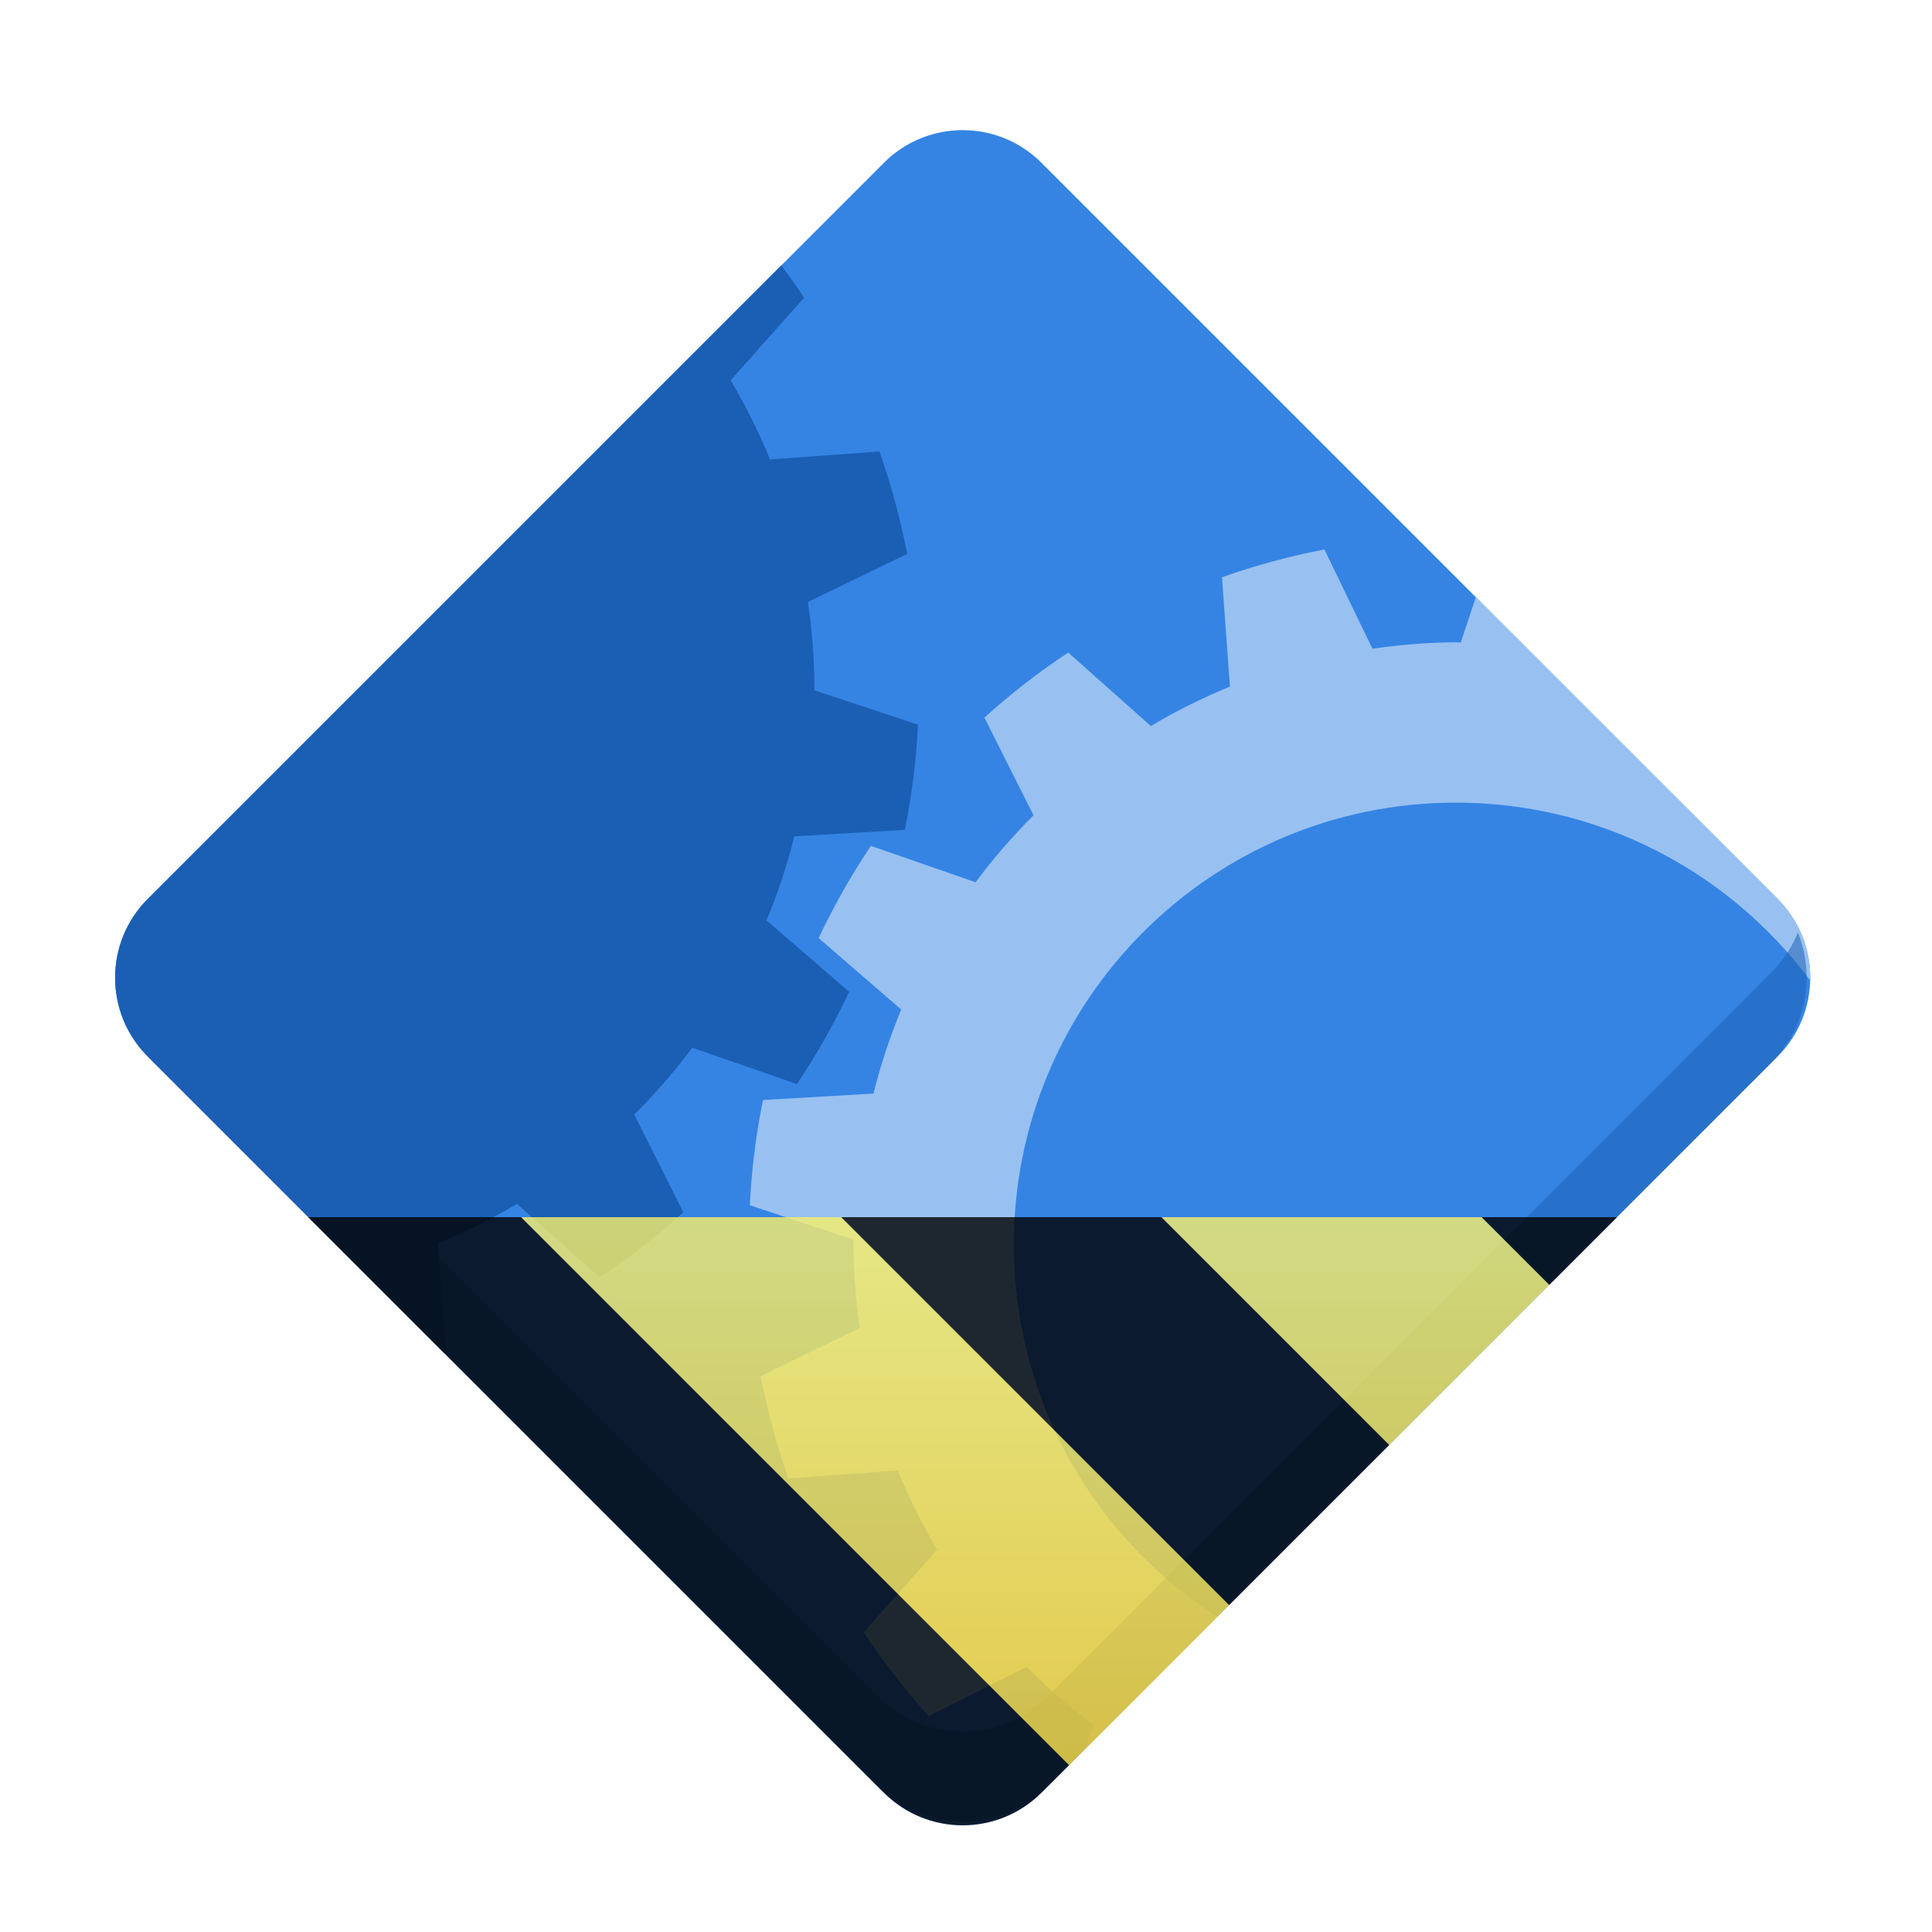
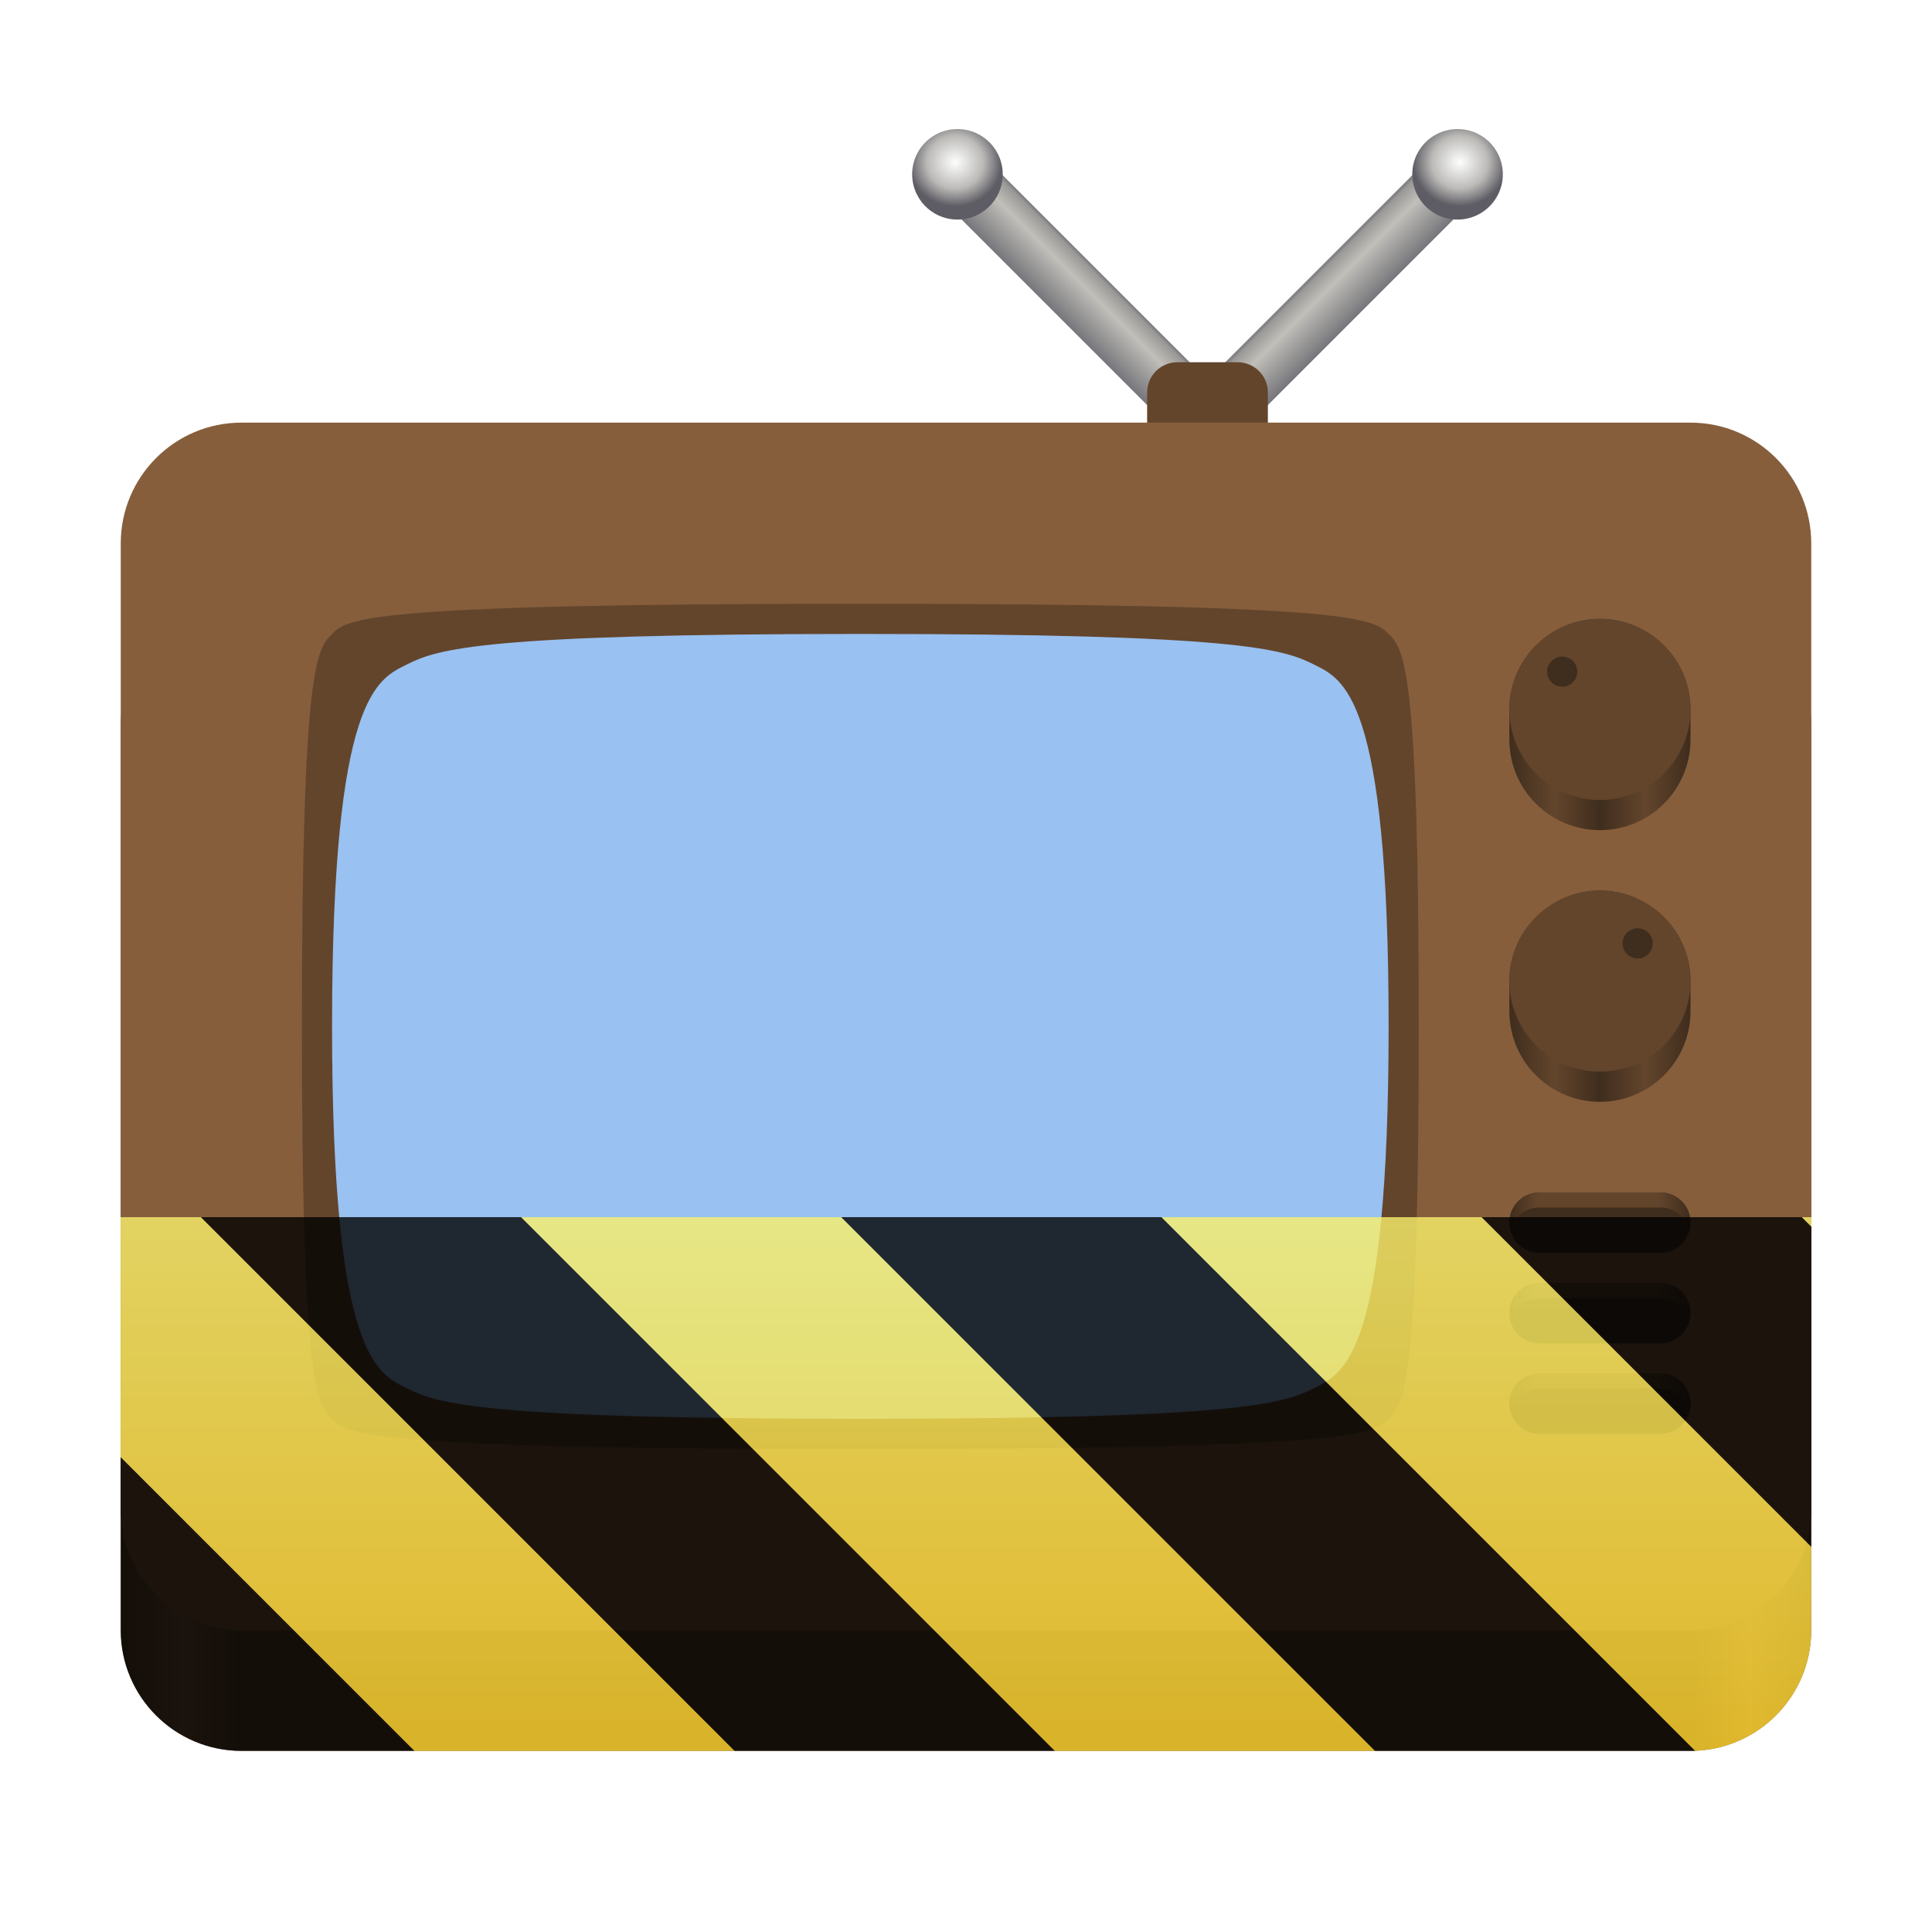
<svg xmlns="http://www.w3.org/2000/svg" xmlns:xlink="http://www.w3.org/1999/xlink" height="128px" viewBox="0 0 128 128" width="128px">
-   <defs>
-     <filter id="a" height="100%" width="100%" x="0%" y="0%">
-       <feColorMatrix color-interpolation-filters="sRGB" values="0 0 0 0 1 0 0 0 0 1 0 0 0 0 1 0 0 0 1 0" />
-     </filter>
-     <clipPath id="b">
-       <path d="m 7 8 h 113 v 113 h -113 z m 0 0" />
-     </clipPath>
-     <clipPath id="c">
-       <path d="m 69 10.785 l 48.77 48.77 c 2.883 2.883 2.883 7.559 0 10.441 l -48.77 48.77 c -2.883 2.883 -7.559 2.883 -10.441 0 l -48.77 -48.77 c -2.883 -2.883 -2.883 -7.559 0 -10.441 l 48.77 -48.77 c 2.883 -2.883 7.559 -2.883 10.441 0 z m 0 0" />
-     </clipPath>
-     <clipPath id="d">
-       <path d="m 49 35 h 71 v 86 h -71 z m 0 0" />
-     </clipPath>
-     <clipPath id="e">
-       <path d="m 69 10.785 l 48.77 48.77 c 2.883 2.883 2.883 7.559 0 10.441 l -48.77 48.77 c -2.883 2.883 -7.559 2.883 -10.441 0 l -48.77 -48.77 c -2.883 -2.883 -2.883 -7.559 0 -10.441 l 48.77 -48.77 c 2.883 -2.883 7.559 -2.883 10.441 0 z m 0 0" />
-     </clipPath>
-     <clipPath id="f">
-       <path d="m 7 8 h 54 v 85 h -54 z m 0 0" />
-     </clipPath>
-     <clipPath id="g">
-       <path d="m 69 10.785 l 48.77 48.77 c 2.883 2.883 2.883 7.559 0 10.441 l -48.77 48.77 c -2.883 2.883 -7.559 2.883 -10.441 0 l -48.77 -48.77 c -2.883 -2.883 -2.883 -7.559 0 -10.441 l 48.77 -48.77 c 2.883 -2.883 7.559 -2.883 10.441 0 z m 0 0" />
-     </clipPath>
-     <mask id="h">
-       <g filter="url(#a)">
-         <rect fill-opacity="0.534" height="153.6" width="153.6" x="-12.8" y="-12.8" />
-       </g>
-     </mask>
-     <clipPath id="i">
-       <path d="m 7 8 h 113 v 113 h -113 z m 0 0" />
-     </clipPath>
-     <clipPath id="j">
-       <path d="m 69 10.785 l 48.77 48.77 c 2.883 2.883 2.883 7.559 0 10.441 l -48.77 48.77 c -2.883 2.883 -7.559 2.883 -10.441 0 l -48.77 -48.77 c -2.883 -2.883 -2.883 -7.559 0 -10.441 l 48.77 -48.77 c 2.883 -2.883 7.559 -2.883 10.441 0 z m 0 0" />
-     </clipPath>
-     <clipPath id="k">
-       <path d="m 49 35 h 71 v 86 h -71 z m 0 0" />
-     </clipPath>
-     <clipPath id="l">
-       <path d="m 69 10.785 l 48.77 48.77 c 2.883 2.883 2.883 7.559 0 10.441 l -48.77 48.77 c -2.883 2.883 -7.559 2.883 -10.441 0 l -48.77 -48.77 c -2.883 -2.883 -2.883 -7.559 0 -10.441 l 48.77 -48.77 c 2.883 -2.883 7.559 -2.883 10.441 0 z m 0 0" />
-     </clipPath>
-     <clipPath id="m">
-       <path d="m 7 8 h 54 v 85 h -54 z m 0 0" />
-     </clipPath>
-     <clipPath id="n">
-       <path d="m 69 10.785 l 48.77 48.77 c 2.883 2.883 2.883 7.559 0 10.441 l -48.77 48.77 c -2.883 2.883 -7.559 2.883 -10.441 0 l -48.77 -48.77 c -2.883 -2.883 -2.883 -7.559 0 -10.441 l 48.77 -48.77 c 2.883 -2.883 7.559 -2.883 10.441 0 z m 0 0" />
-     </clipPath>
-     <clipPath id="o">
-       <path d="m 0 0 h 128 v 128 h -128 z m 0 0" />
-     </clipPath>
-     <mask id="p">
-       <g filter="url(#a)">
-         <rect fill-opacity="0.534" height="221.184" width="221.184" x="-46.592" y="-46.592" />
-       </g>
-     </mask>
-     <clipPath id="q">
-       <rect height="152" width="192" />
-     </clipPath>
-     <g id="r" clip-path="url(#q)">
-       <path d="m 16.449 77.785 c -1.168 2.879 -0.582 6.289 1.758 8.629 l 47.938 47.934 c 3.121 3.125 8.148 3.125 11.273 0 l 47.934 -47.934 c 2.34 -2.34 2.926 -5.75 1.762 -8.629 c -0.391 0.965 -0.977 1.867 -1.762 2.648 l -47.934 47.938 c -3.125 3.121 -8.152 3.121 -11.273 0 l -47.938 -47.938 c -0.781 -0.781 -1.371 -1.684 -1.758 -2.648 z m 0 0" fill="#1a5fb4" />
-     </g>
-     <clipPath id="s">
-       <rect height="128" width="128" />
-     </clipPath>
-     <clipPath id="t">
-       <rect height="128" width="128" />
-     </clipPath>
-     <mask id="u">
-       <g filter="url(#a)">
-         <g clip-path="url(#t)" filter="url(#a)">
-           <g clip-path="url(#s)">
-             <g clip-path="url(#i)">
-               <g clip-path="url(#j)">
-                 <path d="m 65.188 6.977 l 56.395 56.391 c 0.777 0.777 0.777 2.039 0 2.816 l -56.395 56.395 c -0.777 0.777 -2.039 0.777 -2.816 0 l -56.395 -56.395 c -0.777 -0.777 -0.777 -2.039 0 -2.816 l 56.395 -56.391 c 0.777 -0.781 2.039 -0.781 2.816 0 z m 0 0" fill="#3584e4" />
-               </g>
-             </g>
-             <g clip-path="url(#k)">
-               <g clip-path="url(#l)">
-                 <path d="m 99.062 35.688 l -2.281 6.883 c -0.109 -0.008 -0.223 -0.012 -0.332 -0.02 c -1.848 0.016 -3.691 0.16 -5.52 0.43 l -3.184 -6.578 c -2.305 0.445 -4.57 1.059 -6.785 1.84 l 0.527 7.246 c -1.809 0.742 -3.562 1.613 -5.242 2.613 l -5.473 -4.871 c -1.957 1.297 -3.812 2.738 -5.551 4.309 l 3.254 6.477 c -1.387 1.383 -2.672 2.863 -3.84 4.434 l -6.934 -2.41 c -1.309 1.949 -2.465 3.992 -3.465 6.109 l 5.473 4.734 c -0.75 1.809 -1.363 3.668 -1.84 5.57 l -7.32 0.426 c -0.465 2.297 -0.758 4.629 -0.871 6.973 l 6.879 2.277 c -0.004 0.113 -0.012 0.223 -0.016 0.332 c 0.016 1.848 0.156 3.691 0.426 5.52 l -6.574 3.184 c 0.441 2.305 1.059 4.57 1.84 6.785 l 7.246 -0.527 c 0.742 1.809 1.613 3.562 2.609 5.242 l -4.867 5.473 c 1.297 1.957 2.734 3.812 4.309 5.551 l 6.477 -3.254 c 1.383 1.387 2.863 2.672 4.434 3.84 l -2.41 6.934 c 1.945 1.309 3.988 2.465 6.109 3.465 l 4.73 -5.473 c 1.809 0.75 3.672 1.363 5.57 1.84 l 0.426 7.32 c 2.301 0.465 4.633 0.758 6.973 0.875 l 2.281 -6.883 c 0.109 0.004 0.219 0.012 0.328 0.016 c 1.848 -0.016 3.695 -0.156 5.523 -0.426 l 3.184 6.574 c 2.305 -0.441 4.57 -1.059 6.781 -1.84 l -0.527 -7.246 c 1.812 -0.738 3.562 -1.613 5.246 -2.609 l 5.473 4.867 c 1.953 -1.297 3.809 -2.734 5.551 -4.309 l -3.254 -6.477 c 1.387 -1.383 2.668 -2.863 3.84 -4.434 l 6.934 2.41 c 1.305 -1.945 2.465 -3.988 3.465 -6.109 l -5.477 -4.73 c 0.75 -1.809 1.367 -3.672 1.844 -5.57 l 7.32 -0.426 c 0.465 -2.301 0.758 -4.629 0.871 -6.973 l -6.883 -2.281 c 0.008 -0.109 0.012 -0.219 0.02 -0.328 c -0.016 -1.848 -0.16 -3.695 -0.43 -5.523 l 6.578 -3.184 c -0.445 -2.305 -1.059 -4.57 -1.84 -6.781 l -7.246 0.527 c -0.742 -1.812 -1.613 -3.562 -2.613 -5.246 l 4.871 -5.473 c -1.297 -1.953 -2.738 -3.809 -4.309 -5.551 l -6.477 3.254 c -1.383 -1.387 -2.863 -2.668 -4.434 -3.84 l 2.41 -6.934 c -1.945 -1.305 -3.988 -2.465 -6.109 -3.465 l -4.734 5.477 c -1.809 -0.75 -3.668 -1.367 -5.57 -1.844 l -0.426 -7.32 c -2.297 -0.465 -4.629 -0.754 -6.969 -0.871 z m -2.613 17.488 c 16.176 0 29.285 13.109 29.285 29.285 c 0 16.172 -13.109 29.281 -29.285 29.281 c -16.172 0 -29.281 -13.109 -29.281 -29.281 c 0 -16.176 13.109 -29.285 29.281 -29.285 z m 0 0" fill="#98c1f1" />
-               </g>
-             </g>
-             <g clip-path="url(#m)">
-               <g clip-path="url(#n)">
-                 <path d="m 16.656 -1.375 l -2.281 6.883 c -0.109 -0.004 -0.219 -0.012 -0.328 -0.016 c -1.848 0.016 -3.695 0.156 -5.523 0.426 l -3.184 -6.574 c -2.305 0.441 -4.57 1.059 -6.781 1.84 l 0.527 7.246 c -1.812 0.738 -3.562 1.613 -5.246 2.609 l -5.473 -4.867 c -1.953 1.293 -3.809 2.734 -5.551 4.309 l 3.254 6.477 c -1.387 1.379 -2.668 2.863 -3.84 4.43 l -6.934 -2.41 c -1.305 1.949 -2.465 3.992 -3.465 6.113 l 5.477 4.73 c -0.75 1.809 -1.367 3.672 -1.844 5.57 l -7.32 0.426 c -0.465 2.301 -0.758 4.629 -0.871 6.973 l 6.883 2.281 c -0.008 0.109 -0.012 0.219 -0.02 0.328 c 0.016 1.848 0.16 3.691 0.43 5.52 l -6.578 3.188 c 0.445 2.301 1.059 4.57 1.84 6.781 l 7.246 -0.527 c 0.742 1.809 1.613 3.562 2.613 5.246 l -4.871 5.473 c 1.297 1.953 2.738 3.809 4.309 5.551 l 6.477 -3.254 c 1.383 1.387 2.863 2.668 4.434 3.836 l -2.41 6.938 c 1.945 1.305 3.988 2.465 6.109 3.465 l 4.734 -5.477 c 1.809 0.75 3.668 1.367 5.57 1.844 l 0.426 7.32 c 2.297 0.465 4.629 0.754 6.969 0.871 l 2.281 -6.883 c 0.109 0.008 0.223 0.012 0.332 0.016 c 1.848 -0.012 3.691 -0.156 5.52 -0.426 l 3.184 6.574 c 2.305 -0.441 4.57 -1.055 6.785 -1.836 l -0.527 -7.246 c 1.809 -0.742 3.562 -1.613 5.242 -2.613 l 5.473 4.871 c 1.957 -1.297 3.812 -2.738 5.551 -4.309 l -3.254 -6.48 c 1.387 -1.379 2.672 -2.859 3.84 -4.43 l 6.934 2.41 c 1.309 -1.949 2.465 -3.992 3.465 -6.113 l -5.473 -4.73 c 0.75 -1.809 1.363 -3.672 1.84 -5.57 l 7.32 -0.426 c 0.465 -2.297 0.758 -4.629 0.871 -6.973 l -6.879 -2.281 c 0.004 -0.109 0.012 -0.219 0.016 -0.328 c -0.016 -1.848 -0.156 -3.691 -0.43 -5.52 l 6.578 -3.184 c -0.441 -2.305 -1.059 -4.574 -1.84 -6.785 l -7.246 0.527 c -0.742 -1.809 -1.613 -3.562 -2.609 -5.242 l 4.867 -5.473 c -1.297 -1.957 -2.734 -3.812 -4.309 -5.551 l -6.477 3.25 c -1.383 -1.383 -2.863 -2.668 -4.434 -3.836 l 2.41 -6.934 c -1.945 -1.309 -3.988 -2.465 -6.109 -3.465 l -4.73 5.473 c -1.809 -0.75 -3.672 -1.363 -5.57 -1.84 l -0.426 -7.324 c -2.301 -0.461 -4.633 -0.754 -6.973 -0.871 z m 0 0" fill="#1a5fb4" />
-               </g>
-             </g>
-             <g clip-path="url(#o)">
-               <g mask="url(#p)">
-                 <use transform="matrix(1 0 0 1 -8 -16)" xlink:href="#r" />
-               </g>
-             </g>
+   <filter id="a" height="100%" width="100%" x="0%" y="0%">
+     <feColorMatrix color-interpolation-filters="sRGB" values="0 0 0 0 1 0 0 0 0 1 0 0 0 0 1 0 0 0 1 0" />
+   </filter>
+   <linearGradient id="b" gradientUnits="userSpaceOnUse" x1="27.671" x2="27.671" y1="1.981" y2="-2.019">
+     <stop offset="0" stop-color="#77767b" />
+     <stop offset="0.647" stop-color="#c1bfb9" />
+     <stop offset="0.925" stop-color="#9a9996" />
+     <stop offset="1" stop-color="#77767b" />
+   </linearGradient>
+   <linearGradient id="c" gradientUnits="userSpaceOnUse">
+     <stop offset="0" stop-color="#fefefe" />
+     <stop offset="0.6" stop-color="#bbbab7" />
+     <stop offset="1" stop-color="#5e5c64" />
+   </linearGradient>
+   <radialGradient id="d" cx="183.217" cy="-92.152" gradientTransform="matrix(0.00000001 0.97864 -1.033022 -0.00000002 -31.91336 -168.5574)" r="3" xlink:href="#c" />
+   <radialGradient id="e" cx="183.217" cy="-92.152" gradientTransform="matrix(-0.00000001 0.97864 1.033022 -0.00000002 191.9134 -168.5574)" r="3" xlink:href="#c" />
+   <linearGradient id="f" gradientTransform="matrix(112 0 0 76 8 40)" gradientUnits="userSpaceOnUse" x1="0" x2="1" y1="0" y2="0">
+     <stop offset="0" stop-color="#63452c" />
+     <stop offset="0.036" stop-color="#865e3c" />
+     <stop offset="0.071" stop-color="#63452c" />
+     <stop offset="0.929" stop-color="#63452c" />
+     <stop offset="0.964" stop-color="#865e3c" />
+     <stop offset="1" stop-color="#63452c" />
+   </linearGradient>
+   <linearGradient id="g" gradientUnits="userSpaceOnUse">
+     <stop offset="0" stop-color="#3f2d1d" />
+     <stop offset="0.25" stop-color="#3f2d1d" stop-opacity="0.498" />
+     <stop offset="0.5" stop-color="#3f2d1d" />
+     <stop offset="0.75" stop-color="#3f2d1d" stop-opacity="0.498" />
+     <stop offset="1" stop-color="#3f2d1d" />
+   </linearGradient>
+   <linearGradient id="h" x1="100" x2="112" xlink:href="#g" y1="41" y2="41" />
+   <linearGradient id="i" gradientTransform="matrix(-1 0 0 1 112 59)" x1="0" x2="12" xlink:href="#g" y1="0" y2="0" />
+   <linearGradient id="j" gradientUnits="userSpaceOnUse">
+     <stop offset="0" stop-color="#3f2d1d" />
+     <stop offset="0.155" stop-color="#63452c" />
+     <stop offset="0.818" stop-color="#63452c" />
+     <stop offset="1" stop-color="#3f2d1d" />
+   </linearGradient>
+   <linearGradient id="k" x1="100" x2="112" xlink:href="#j" y1="80.25" y2="80.25" />
+   <linearGradient id="l" x1="100" x2="112" xlink:href="#j" y1="86.25" y2="86.25" />
+   <linearGradient id="m" x1="100" x2="112" xlink:href="#j" y1="92.25" y2="92.25" />
+   <clipPath id="n">
+     <path d="m 41 0 h 61 v 50 h -61 z m 0 0" />
+   </clipPath>
+   <clipPath id="o">
+     <path d="m 58 0 h 61 v 50 h -61 z m 0 0" />
+   </clipPath>
+   <clipPath id="p">
+     <rect height="128" width="128" />
+   </clipPath>
+   <clipPath id="q">
+     <rect height="128" width="128" />
+   </clipPath>
+   <mask id="r">
+     <g filter="url(#a)">
+       <g clip-path="url(#q)" filter="url(#a)">
+         <g clip-path="url(#p)">
+           <g clip-path="url(#n)">
+             <path d="m 0.001 0.002 h 19.998" fill="none" stroke="url(#b)" stroke-width="4" transform="matrix(0.707107 0.707107 -0.707107 0.707107 64.44166 12.44731)" />
          </g>
+           <path d="m 64.211 14.445 c -1.602 0.43 -3.246 -0.52 -3.676 -2.121 c -0.43 -1.602 0.52 -3.246 2.121 -3.672 c 1.602 -0.43 3.246 0.52 3.676 2.121 c 0.43 1.598 -0.523 3.242 -2.121 3.672 z m 0 0" fill="url(#d)" />
+           <g clip-path="url(#o)">
+             <path d="m 0.001 0.002 h 19.998" fill="none" stroke="url(#b)" stroke-width="4" transform="matrix(-0.707107 0.707107 0.707107 0.707107 95.55835 12.44731)" />
+           </g>
+           <path d="m 95.789 14.445 c 1.602 0.43 3.246 -0.52 3.676 -2.121 c 0.43 -1.602 -0.52 -3.246 -2.121 -3.672 c -1.602 -0.43 -3.246 0.52 -3.676 2.121 c -0.43 1.598 0.523 3.242 2.121 3.672 z m 0 0" fill="url(#e)" />
+           <path d="m 78 24 h 4 c 1.105 0 2 0.895 2 2 v 4 c 0 1.105 -0.895 2 -2 2 h -4 c -1.105 0 -2 -0.895 -2 -2 v -4 c 0 -1.105 0.895 -2 2 -2 z m 0 0" fill="#63452c" />
+           <path d="m 16 40 h 96 c 4.418 0 8 3.582 8 8 v 60 c 0 4.418 -3.582 8 -8 8 h -96 c -4.418 0 -8 -3.582 -8 -8 v -60 c 0 -4.418 3.582 -8 8 -8 z m 0 0" fill="url(#f)" />
+           <path d="m 16 28 h 96 c 4.418 0 8 3.582 8 8 v 64 c 0 4.418 -3.582 8 -8 8 h -96 c -4.418 0 -8 -3.582 -8 -8 v -64 c 0 -4.418 3.582 -8 8 -8 z m 0 0" fill="#865e3c" />
+           <path d="m 22 42 c 1 -1 2 -2 35 -2 s 34 1 35 2 s 2 2 2 26 s -1 25 -2 26 s -2 2 -35 2 s -34 -1 -35 -2 s -2 -2 -2 -26 s 1 -25 2 -26 z m 0 0" fill="#63452c" />
+           <path d="m 27 44 c 2 -1 5 -2 30 -2 s 28 1 30 2 s 5 2 5 24 s -3 23 -5 24 s -5 2 -30 2 s -28 -1 -30 -2 s -5 -2 -5 -24 s 3 -23 5 -24 z m 0 0" fill="#99c1f1" />
+           <path d="m 106 41 c 3.312 0 6 2.688 6 6 v 2 c 0 3.312 -2.688 6 -6 6 s -6 -2.688 -6 -6 v -2 c 0 -3.312 2.688 -6 6 -6 z m 0 0" fill="url(#h)" />
+           <path d="m 112 47 c 0 3.312 -2.688 6 -6 6 s -6 -2.688 -6 -6 s 2.688 -6 6 -6 s 6 2.688 6 6 z m 0 0" fill="#63452c" />
+           <path d="m 104.5 44.5 c 0 0.551 -0.449 1 -1 1 s -1 -0.449 -1 -1 s 0.449 -1 1 -1 s 1 0.449 1 1 z m 0 0" fill="#3f2d1d" />
+           <path d="m 106 59 c -3.312 0 -6 2.688 -6 6 v 2 c 0 3.312 2.688 6 6 6 s 6 -2.688 6 -6 v -2 c 0 -3.312 -2.688 -6 -6 -6 z m 0 0" fill="url(#i)" />
+           <path d="m 100 65 c 0 3.312 2.688 6 6 6 s 6 -2.688 6 -6 s -2.688 -6 -6 -6 s -6 2.688 -6 6 z m 0 0" fill="#63452c" />
+           <path d="m 107.5 62.5 c 0 0.551 0.449 1 1 1 s 1 -0.449 1 -1 s -0.449 -1 -1 -1 s -1 0.449 -1 1 z m 0 0" fill="#3f2d1d" />
+           <path d="m 102 79 h 8 c 1.105 0 2 0.895 2 2 s -0.895 2 -2 2 h -8 c -1.105 0 -2 -0.895 -2 -2 s 0.895 -2 2 -2 z m 0 0" fill="#3f2d1d" />
+           <path d="m 102 79 c -1.109 0 -2 0.891 -2 2 c 0 0.172 0.027 0.34 0.066 0.5 c 0.223 -0.863 1 -1.5 1.934 -1.5 h 8 c 0.934 0 1.711 0.637 1.934 1.5 c 0.039 -0.16 0.066 -0.328 0.066 -0.5 c 0 -1.109 -0.891 -2 -2 -2 z m 0 0" fill="url(#k)" />
+           <path d="m 102 85 h 8 c 1.105 0 2 0.895 2 2 s -0.895 2 -2 2 h -8 c -1.105 0 -2 -0.895 -2 -2 s 0.895 -2 2 -2 z m 0 0" fill="#3f2d1d" />
+           <path d="m 102 85 c -1.109 0 -2 0.891 -2 2 c 0 0.172 0.027 0.34 0.066 0.5 c 0.223 -0.863 1 -1.5 1.934 -1.5 h 8 c 0.934 0 1.711 0.637 1.934 1.5 c 0.039 -0.16 0.066 -0.328 0.066 -0.5 c 0 -1.109 -0.891 -2 -2 -2 z m 0 0" fill="url(#l)" />
+           <path d="m 102 91 h 8 c 1.105 0 2 0.895 2 2 s -0.895 2 -2 2 h -8 c -1.105 0 -2 -0.895 -2 -2 s 0.895 -2 2 -2 z m 0 0" fill="#3f2d1d" />
+           <path d="m 102 91 c -1.109 0 -2 0.891 -2 2 c 0 0.172 0.027 0.34 0.066 0.5 c 0.223 -0.863 1 -1.5 1.934 -1.5 h 8 c 0.934 0 1.711 0.637 1.934 1.5 c 0.039 -0.16 0.066 -0.328 0.066 -0.5 c 0 -1.109 -0.891 -2 -2 -2 z m 0 0" fill="url(#m)" />
        </g>
      </g>
-     </mask>
-     <mask id="v">
-       <g filter="url(#a)">
-         <rect fill-opacity="0.8" height="184.32" width="184.32" x="-28.16" y="-28.16" />
-       </g>
-     </mask>
-     <linearGradient id="w" gradientTransform="matrix(0 0.37 -0.98462 0 295.385 -30.36)" gradientUnits="userSpaceOnUse" x1="300" x2="428" y1="235" y2="235">
-       <stop offset="0" stop-color="#f9f06b" />
-       <stop offset="1" stop-color="#f5c211" />
-     </linearGradient>
-     <clipPath id="x">
-       <rect height="128" width="128" />
-     </clipPath>
-     <clipPath id="y">
-       <rect height="128" width="128" />
-     </clipPath>
-   </defs>
-   <g clip-path="url(#b)">
-     <g clip-path="url(#c)">
-       <path d="m 65.188 6.977 l 56.395 56.391 c 0.777 0.777 0.777 2.039 0 2.816 l -56.395 56.395 c -0.777 0.777 -2.039 0.777 -2.816 0 l -56.395 -56.395 c -0.777 -0.777 -0.777 -2.039 0 -2.816 l 56.395 -56.391 c 0.777 -0.781 2.039 -0.781 2.816 0 z m 0 0" fill="#3584e4" />
    </g>
-   </g>
-   <g clip-path="url(#d)">
-     <g clip-path="url(#e)">
-       <path d="m 99.062 35.688 l -2.281 6.883 c -0.109 -0.008 -0.223 -0.012 -0.332 -0.02 c -1.848 0.016 -3.691 0.16 -5.52 0.43 l -3.184 -6.578 c -2.305 0.445 -4.57 1.059 -6.785 1.84 l 0.527 7.246 c -1.809 0.742 -3.562 1.613 -5.242 2.613 l -5.473 -4.871 c -1.957 1.297 -3.812 2.738 -5.551 4.309 l 3.254 6.477 c -1.387 1.383 -2.672 2.863 -3.84 4.434 l -6.934 -2.41 c -1.309 1.949 -2.465 3.992 -3.465 6.109 l 5.473 4.734 c -0.75 1.809 -1.363 3.668 -1.84 5.57 l -7.32 0.426 c -0.465 2.297 -0.758 4.629 -0.871 6.973 l 6.879 2.277 c -0.004 0.113 -0.012 0.223 -0.016 0.332 c 0.016 1.848 0.156 3.691 0.426 5.52 l -6.574 3.184 c 0.441 2.305 1.059 4.57 1.84 6.785 l 7.246 -0.527 c 0.742 1.809 1.613 3.562 2.609 5.242 l -4.867 5.473 c 1.297 1.957 2.734 3.812 4.309 5.551 l 6.477 -3.254 c 1.383 1.387 2.863 2.672 4.434 3.84 l -2.41 6.934 c 1.945 1.309 3.988 2.465 6.109 3.465 l 4.73 -5.473 c 1.809 0.75 3.672 1.363 5.57 1.84 l 0.426 7.32 c 2.301 0.465 4.633 0.758 6.973 0.875 l 2.281 -6.883 c 0.109 0.004 0.219 0.012 0.328 0.016 c 1.848 -0.016 3.695 -0.156 5.523 -0.426 l 3.184 6.574 c 2.305 -0.441 4.57 -1.059 6.781 -1.84 l -0.527 -7.246 c 1.812 -0.738 3.562 -1.613 5.246 -2.609 l 5.473 4.867 c 1.953 -1.297 3.809 -2.734 5.551 -4.309 l -3.254 -6.477 c 1.387 -1.383 2.668 -2.863 3.84 -4.434 l 6.934 2.41 c 1.305 -1.945 2.465 -3.988 3.465 -6.109 l -5.477 -4.73 c 0.75 -1.809 1.367 -3.672 1.844 -5.57 l 7.32 -0.426 c 0.465 -2.301 0.758 -4.629 0.871 -6.973 l -6.883 -2.281 c 0.008 -0.109 0.012 -0.219 0.02 -0.328 c -0.016 -1.848 -0.16 -3.695 -0.43 -5.523 l 6.578 -3.184 c -0.445 -2.305 -1.059 -4.57 -1.84 -6.781 l -7.246 0.527 c -0.742 -1.812 -1.613 -3.562 -2.613 -5.246 l 4.871 -5.473 c -1.297 -1.953 -2.738 -3.809 -4.309 -5.551 l -6.477 3.254 c -1.383 -1.387 -2.863 -2.668 -4.434 -3.84 l 2.41 -6.934 c -1.945 -1.305 -3.988 -2.465 -6.109 -3.465 l -4.734 5.477 c -1.809 -0.75 -3.668 -1.367 -5.57 -1.844 l -0.426 -7.32 c -2.297 -0.465 -4.629 -0.754 -6.969 -0.871 z m -2.613 17.488 c 16.176 0 29.285 13.109 29.285 29.285 c 0 16.172 -13.109 29.281 -29.285 29.281 c -16.172 0 -29.281 -13.109 -29.281 -29.281 c 0 -16.176 13.109 -29.285 29.281 -29.285 z m 0 0" fill="#98c1f1" />
+   </mask>
+   <mask id="s">
+     <g filter="url(#a)">
+       <rect fill-opacity="0.8" height="184.32" width="184.32" x="-28.16" y="-28.16" />
    </g>
-   </g>
-   <g clip-path="url(#f)">
-     <g clip-path="url(#g)">
-       <path d="m 16.656 -1.375 l -2.281 6.883 c -0.109 -0.004 -0.219 -0.012 -0.328 -0.016 c -1.848 0.016 -3.695 0.156 -5.523 0.426 l -3.184 -6.574 c -2.305 0.441 -4.57 1.059 -6.781 1.84 l 0.527 7.246 c -1.812 0.738 -3.562 1.613 -5.246 2.609 l -5.473 -4.867 c -1.953 1.293 -3.809 2.734 -5.551 4.309 l 3.254 6.477 c -1.387 1.379 -2.668 2.863 -3.84 4.43 l -6.934 -2.41 c -1.305 1.949 -2.465 3.992 -3.465 6.113 l 5.477 4.73 c -0.75 1.809 -1.367 3.672 -1.844 5.57 l -7.32 0.426 c -0.465 2.301 -0.758 4.629 -0.871 6.973 l 6.883 2.281 c -0.008 0.109 -0.012 0.219 -0.02 0.328 c 0.016 1.848 0.16 3.691 0.43 5.52 l -6.578 3.188 c 0.445 2.301 1.059 4.57 1.84 6.781 l 7.246 -0.527 c 0.742 1.809 1.613 3.562 2.613 5.246 l -4.871 5.473 c 1.297 1.953 2.738 3.809 4.309 5.551 l 6.477 -3.254 c 1.383 1.387 2.863 2.668 4.434 3.836 l -2.41 6.938 c 1.945 1.305 3.988 2.465 6.109 3.465 l 4.734 -5.477 c 1.809 0.75 3.668 1.367 5.57 1.844 l 0.426 7.32 c 2.297 0.465 4.629 0.754 6.969 0.871 l 2.281 -6.883 c 0.109 0.008 0.223 0.012 0.332 0.016 c 1.848 -0.012 3.691 -0.156 5.52 -0.426 l 3.184 6.574 c 2.305 -0.441 4.57 -1.055 6.785 -1.836 l -0.527 -7.246 c 1.809 -0.742 3.562 -1.613 5.242 -2.613 l 5.473 4.871 c 1.957 -1.297 3.812 -2.738 5.551 -4.309 l -3.254 -6.48 c 1.387 -1.379 2.672 -2.859 3.84 -4.43 l 6.934 2.41 c 1.309 -1.949 2.465 -3.992 3.465 -6.113 l -5.473 -4.73 c 0.75 -1.809 1.363 -3.672 1.84 -5.57 l 7.32 -0.426 c 0.465 -2.297 0.758 -4.629 0.871 -6.973 l -6.879 -2.281 c 0.004 -0.109 0.012 -0.219 0.016 -0.328 c -0.016 -1.848 -0.156 -3.691 -0.43 -5.52 l 6.578 -3.184 c -0.441 -2.305 -1.059 -4.574 -1.84 -6.785 l -7.246 0.527 c -0.742 -1.809 -1.613 -3.562 -2.609 -5.242 l 4.867 -5.473 c -1.297 -1.957 -2.734 -3.812 -4.309 -5.551 l -6.477 3.25 c -1.383 -1.383 -2.863 -2.668 -4.434 -3.836 l 2.41 -6.934 c -1.945 -1.309 -3.988 -2.465 -6.109 -3.465 l -4.73 5.473 c -1.809 -0.75 -3.672 -1.363 -5.57 -1.84 l -0.426 -7.324 c -2.301 -0.461 -4.633 -0.754 -6.973 -0.871 z m 0 0" fill="#1a5fb4" />
-     </g>
-   </g>
-   <g mask="url(#h)">
-     <use transform="matrix(1 0 0 1 -8 -16)" xlink:href="#r" />
-   </g>
-   <g mask="url(#u)">
-     <g clip-path="url(#y)">
-       <g mask="url(#v)">
-         <g clip-path="url(#x)">
-           <path d="m 128 80.641 v 47.359 h -128 v -47.359 z m 0 0" fill="url(#w)" />
+   </mask>
+   <linearGradient id="t" gradientTransform="matrix(0 0.37 -0.98462 0 295.385 -30.36)" gradientUnits="userSpaceOnUse" x1="300" x2="428" y1="235" y2="235">
+     <stop offset="0" stop-color="#f9f06b" />
+     <stop offset="1" stop-color="#f5c211" />
+   </linearGradient>
+   <clipPath id="u">
+     <rect height="128" width="128" />
+   </clipPath>
+   <clipPath id="v">
+     <rect height="128" width="128" />
+   </clipPath>
+   <path d="m 0.001 0.002 h 19.998" fill="none" stroke="url(#b)" stroke-width="4" transform="matrix(0.707107 0.707107 -0.707107 0.707107 64.44166 12.44731)" />
+   <path d="m 64.211 14.445 c -1.602 0.43 -3.246 -0.52 -3.676 -2.121 c -0.43 -1.602 0.52 -3.246 2.121 -3.672 c 1.602 -0.43 3.246 0.52 3.676 2.121 c 0.43 1.598 -0.523 3.242 -2.121 3.672 z m 0 0" fill="url(#d)" />
+   <path d="m 0.001 0.002 h 19.998" fill="none" stroke="url(#b)" stroke-width="4" transform="matrix(-0.707107 0.707107 0.707107 0.707107 95.55835 12.44731)" />
+   <path d="m 95.789 14.445 c 1.602 0.43 3.246 -0.52 3.676 -2.121 c 0.43 -1.602 -0.52 -3.246 -2.121 -3.672 c -1.602 -0.43 -3.246 0.52 -3.676 2.121 c -0.43 1.598 0.523 3.242 2.121 3.672 z m 0 0" fill="url(#e)" />
+   <path d="m 78 24 h 4 c 1.105 0 2 0.895 2 2 v 4 c 0 1.105 -0.895 2 -2 2 h -4 c -1.105 0 -2 -0.895 -2 -2 v -4 c 0 -1.105 0.895 -2 2 -2 z m 0 0" fill="#63452c" />
+   <path d="m 16 40 h 96 c 4.418 0 8 3.582 8 8 v 60 c 0 4.418 -3.582 8 -8 8 h -96 c -4.418 0 -8 -3.582 -8 -8 v -60 c 0 -4.418 3.582 -8 8 -8 z m 0 0" fill="url(#f)" />
+   <path d="m 16 28 h 96 c 4.418 0 8 3.582 8 8 v 64 c 0 4.418 -3.582 8 -8 8 h -96 c -4.418 0 -8 -3.582 -8 -8 v -64 c 0 -4.418 3.582 -8 8 -8 z m 0 0" fill="#865e3c" />
+   <path d="m 22 42 c 1 -1 2 -2 35 -2 s 34 1 35 2 s 2 2 2 26 s -1 25 -2 26 s -2 2 -35 2 s -34 -1 -35 -2 s -2 -2 -2 -26 s 1 -25 2 -26 z m 0 0" fill="#63452c" />
+   <path d="m 27 44 c 2 -1 5 -2 30 -2 s 28 1 30 2 s 5 2 5 24 s -3 23 -5 24 s -5 2 -30 2 s -28 -1 -30 -2 s -5 -2 -5 -24 s 3 -23 5 -24 z m 0 0" fill="#99c1f1" />
+   <path d="m 106 41 c 3.312 0 6 2.688 6 6 v 2 c 0 3.312 -2.688 6 -6 6 s -6 -2.688 -6 -6 v -2 c 0 -3.312 2.688 -6 6 -6 z m 0 0" fill="url(#h)" />
+   <path d="m 112 47 c 0 3.312 -2.688 6 -6 6 s -6 -2.688 -6 -6 s 2.688 -6 6 -6 s 6 2.688 6 6 z m 0 0" fill="#63452c" />
+   <path d="m 104.5 44.5 c 0 0.551 -0.449 1 -1 1 s -1 -0.449 -1 -1 s 0.449 -1 1 -1 s 1 0.449 1 1 z m 0 0" fill="#3f2d1d" />
+   <path d="m 106 59 c -3.312 0 -6 2.688 -6 6 v 2 c 0 3.312 2.688 6 6 6 s 6 -2.688 6 -6 v -2 c 0 -3.312 -2.688 -6 -6 -6 z m 0 0" fill="url(#i)" />
+   <path d="m 100 65 c 0 3.312 2.688 6 6 6 s 6 -2.688 6 -6 s -2.688 -6 -6 -6 s -6 2.688 -6 6 z m 0 0" fill="#63452c" />
+   <path d="m 107.5 62.5 c 0 0.551 0.449 1 1 1 s 1 -0.449 1 -1 s -0.449 -1 -1 -1 s -1 0.449 -1 1 z m 0 0" fill="#3f2d1d" />
+   <path d="m 102 79 h 8 c 1.105 0 2 0.895 2 2 s -0.895 2 -2 2 h -8 c -1.105 0 -2 -0.895 -2 -2 s 0.895 -2 2 -2 z m 0 0" fill="#3f2d1d" />
+   <path d="m 102 79 c -1.109 0 -2 0.891 -2 2 c 0 0.172 0.027 0.34 0.066 0.5 c 0.223 -0.863 1 -1.5 1.934 -1.5 h 8 c 0.934 0 1.711 0.637 1.934 1.5 c 0.039 -0.16 0.066 -0.328 0.066 -0.5 c 0 -1.109 -0.891 -2 -2 -2 z m 0 0" fill="url(#k)" />
+   <path d="m 102 85 h 8 c 1.105 0 2 0.895 2 2 s -0.895 2 -2 2 h -8 c -1.105 0 -2 -0.895 -2 -2 s 0.895 -2 2 -2 z m 0 0" fill="#3f2d1d" />
+   <path d="m 102 85 c -1.109 0 -2 0.891 -2 2 c 0 0.172 0.027 0.34 0.066 0.5 c 0.223 -0.863 1 -1.5 1.934 -1.5 h 8 c 0.934 0 1.711 0.637 1.934 1.5 c 0.039 -0.16 0.066 -0.328 0.066 -0.5 c 0 -1.109 -0.891 -2 -2 -2 z m 0 0" fill="url(#l)" />
+   <path d="m 102 91 h 8 c 1.105 0 2 0.895 2 2 s -0.895 2 -2 2 h -8 c -1.105 0 -2 -0.895 -2 -2 s 0.895 -2 2 -2 z m 0 0" fill="#3f2d1d" />
+   <path d="m 102 91 c -1.109 0 -2 0.891 -2 2 c 0 0.172 0.027 0.34 0.066 0.5 c 0.223 -0.863 1 -1.5 1.934 -1.5 h 8 c 0.934 0 1.711 0.637 1.934 1.5 c 0.039 -0.16 0.066 -0.328 0.066 -0.5 c 0 -1.109 -0.891 -2 -2 -2 z m 0 0" fill="url(#m)" />
+   <g mask="url(#r)">
+     <g clip-path="url(#v)">
+       <g mask="url(#s)">
+         <g clip-path="url(#u)">
+           <path d="m 128 80.641 v 47.359 h -128 v -47.359 z m 0 0" fill="url(#t)" />
          <path d="m 13.309 80.641 l 47.355 47.359 h 21.215 l -47.359 -47.359 z m 42.422 0 l 47.363 47.359 h 21.215 l -47.363 -47.359 z m 42.43 0 l 29.84 29.84 v -21.211 l -8.629 -8.629 z m -98.16 7.906 v 21.215 l 18.238 18.238 h 21.215 z m 0 0" />
        </g>
      </g>
    </g>
  </g>
</svg>
